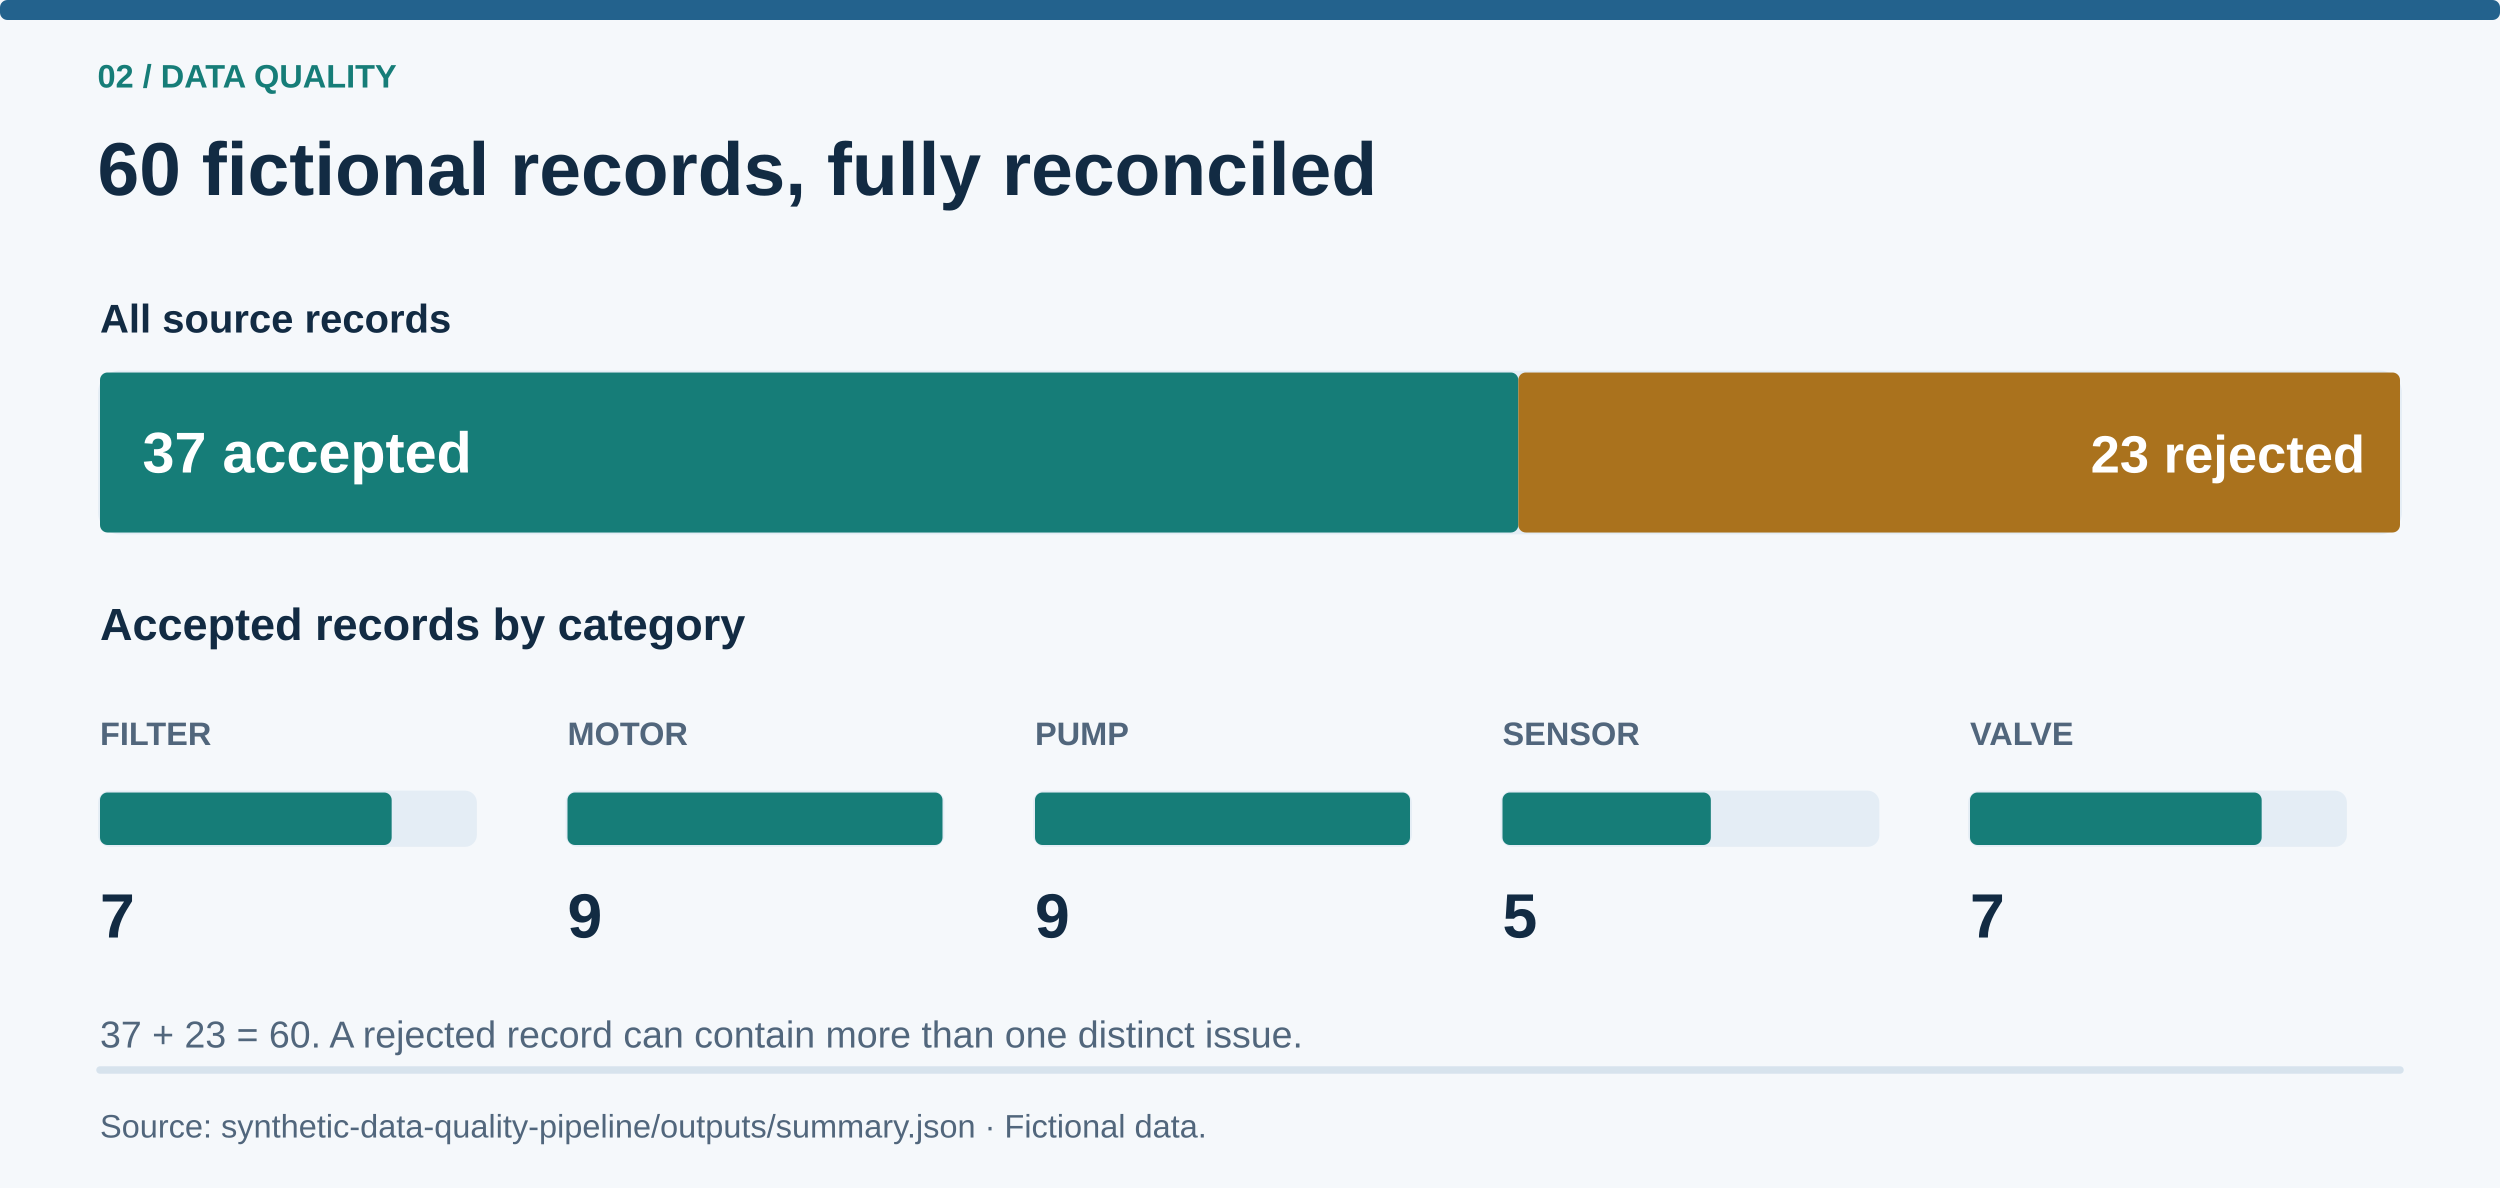
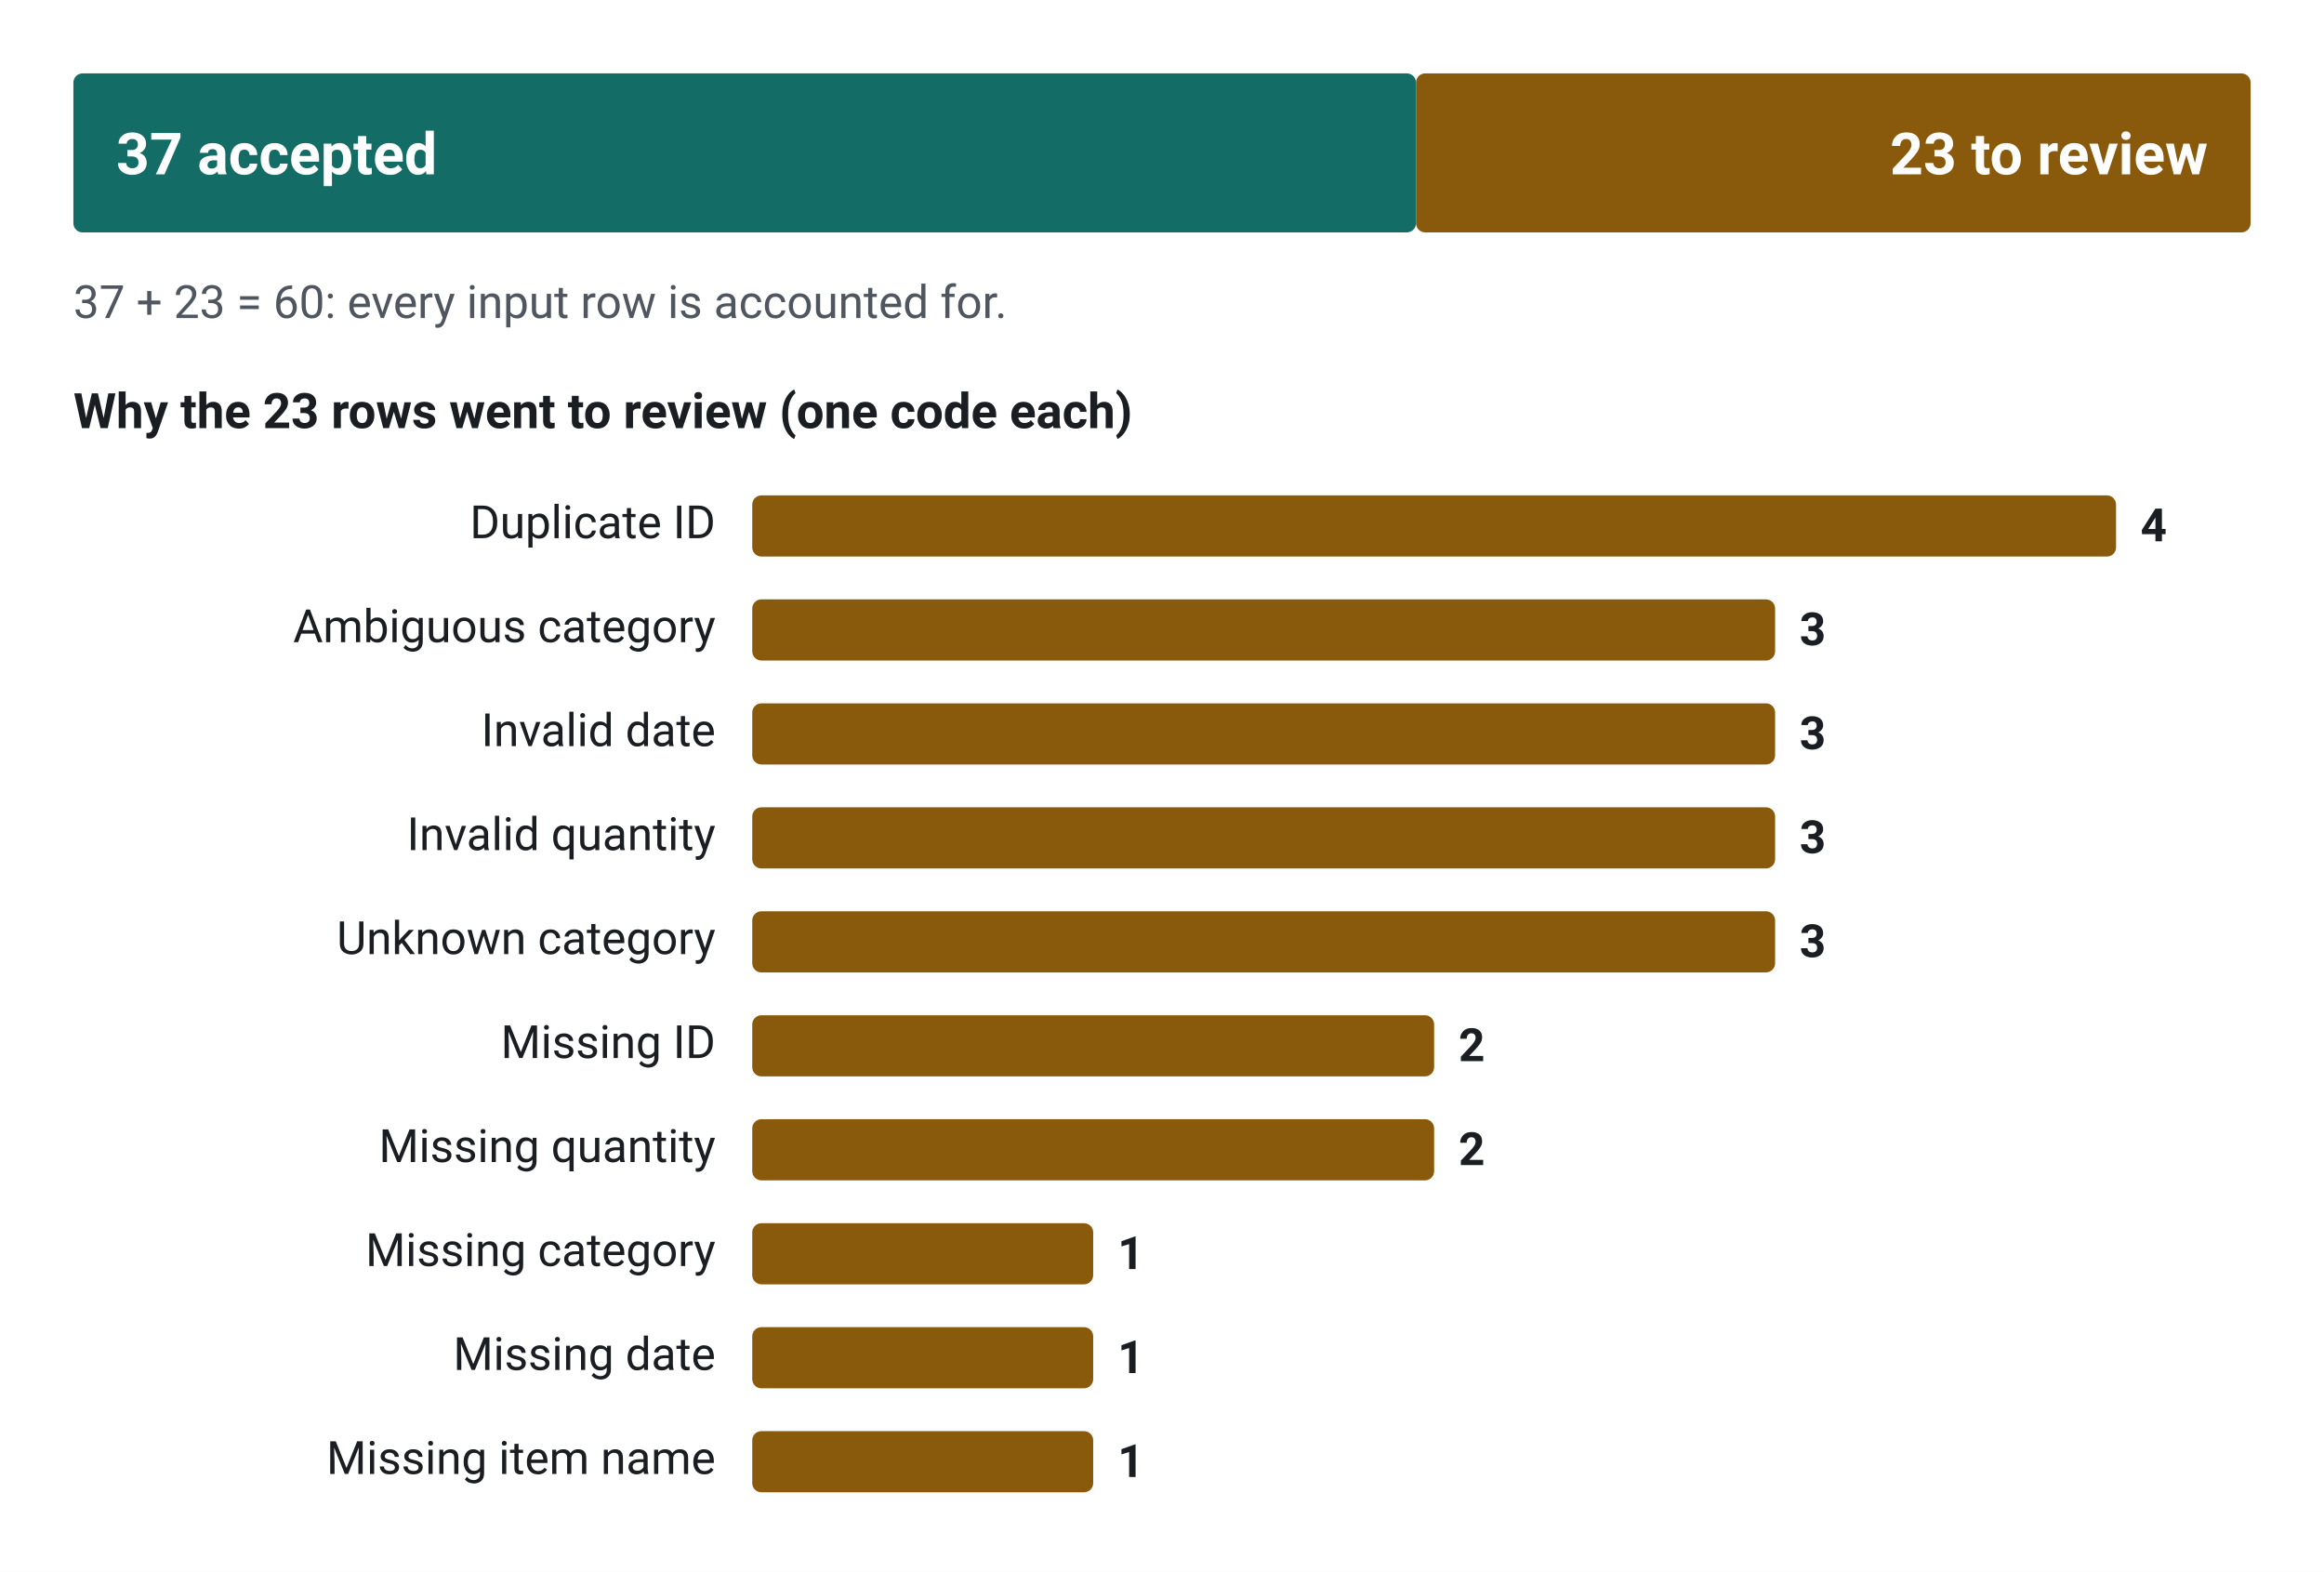
- <svg xmlns="http://www.w3.org/2000/svg" width="1000" height="475" viewBox="0 0 1000 475" role="img" aria-labelledby="t d">
-   <rect x="0" y="0" width="1000" height="475" rx="0" fill="#F5F8FB" stroke="#F5F8FB" stroke-width="1.5" />
-   <rect x="0" y="0" width="1000" height="8" rx="3" fill="#23628D" />
-   <text x="39" y="35" fill="#167D78" font-family="system-ui,-apple-system,Segoe UI,Arial,sans-serif" font-size="13" font-weight="800" text-anchor="start">02 / DATA QUALITY</text>
-   <text x="39" y="78" fill="#122B43" font-family="system-ui,-apple-system,Segoe UI,Arial,sans-serif" font-size="30" font-weight="750" text-anchor="start">60 fictional records, fully reconciled</text>
-   <text x="40" y="133" fill="#122B43" font-family="system-ui,-apple-system,Segoe UI,Arial,sans-serif" font-size="16" font-weight="700" text-anchor="start">All source records</text>
-   <rect x="40" y="149" width="920" height="64" rx="8" fill="#E4EDF5" stroke="#E4EDF5" stroke-width="1.5" />
-   <rect x="40" y="149" width="567.333" height="64" rx="3" fill="#167D78" />
-   <rect x="607.333" y="149" width="352.667" height="64" rx="3" fill="#AA721D" />
-   <text x="57" y="189" fill="#FFFFFF" font-family="system-ui,-apple-system,Segoe UI,Arial,sans-serif" font-size="23" font-weight="800" text-anchor="start">37 accepted</text>
-   <text x="946" y="189" fill="#FFFFFF" font-family="system-ui,-apple-system,Segoe UI,Arial,sans-serif" font-size="21" font-weight="800" text-anchor="end">23 rejected</text>
-   <text x="40" y="256" fill="#122B43" font-family="system-ui,-apple-system,Segoe UI,Arial,sans-serif" font-size="18" font-weight="750" text-anchor="start">Accepted records by category</text>
-   <text x="40" y="298" fill="#51667C" font-family="system-ui,-apple-system,Segoe UI,Arial,sans-serif" font-size="13" font-weight="750" text-anchor="start">FILTER</text>
-   <rect x="40" y="317" width="150" height="21" rx="4" fill="#E4EDF5" stroke="#E4EDF5" stroke-width="1.5" />
-   <rect x="40" y="317" width="116.667" height="21" rx="3" fill="#167D78" />
-   <text x="40" y="375" fill="#122B43" font-family="system-ui,-apple-system,Segoe UI,Arial,sans-serif" font-size="25" font-weight="800" text-anchor="start">7</text>
-   <text x="227" y="298" fill="#51667C" font-family="system-ui,-apple-system,Segoe UI,Arial,sans-serif" font-size="13" font-weight="750" text-anchor="start">MOTOR</text>
-   <rect x="227" y="317" width="150" height="21" rx="4" fill="#E4EDF5" stroke="#E4EDF5" stroke-width="1.5" />
-   <rect x="227" y="317" width="150" height="21" rx="3" fill="#167D78" />
-   <text x="227" y="375" fill="#122B43" font-family="system-ui,-apple-system,Segoe UI,Arial,sans-serif" font-size="25" font-weight="800" text-anchor="start">9</text>
-   <text x="414" y="298" fill="#51667C" font-family="system-ui,-apple-system,Segoe UI,Arial,sans-serif" font-size="13" font-weight="750" text-anchor="start">PUMP</text>
-   <rect x="414" y="317" width="150" height="21" rx="4" fill="#E4EDF5" stroke="#E4EDF5" stroke-width="1.5" />
-   <rect x="414" y="317" width="150" height="21" rx="3" fill="#167D78" />
-   <text x="414" y="375" fill="#122B43" font-family="system-ui,-apple-system,Segoe UI,Arial,sans-serif" font-size="25" font-weight="800" text-anchor="start">9</text>
-   <text x="601" y="298" fill="#51667C" font-family="system-ui,-apple-system,Segoe UI,Arial,sans-serif" font-size="13" font-weight="750" text-anchor="start">SENSOR</text>
-   <rect x="601" y="317" width="150" height="21" rx="4" fill="#E4EDF5" stroke="#E4EDF5" stroke-width="1.5" />
-   <rect x="601" y="317" width="83.333" height="21" rx="3" fill="#167D78" />
-   <text x="601" y="375" fill="#122B43" font-family="system-ui,-apple-system,Segoe UI,Arial,sans-serif" font-size="25" font-weight="800" text-anchor="start">5</text>
-   <text x="788" y="298" fill="#51667C" font-family="system-ui,-apple-system,Segoe UI,Arial,sans-serif" font-size="13" font-weight="750" text-anchor="start">VALVE</text>
-   <rect x="788" y="317" width="150" height="21" rx="4" fill="#E4EDF5" stroke="#E4EDF5" stroke-width="1.5" />
-   <rect x="788" y="317" width="116.667" height="21" rx="3" fill="#167D78" />
-   <text x="788" y="375" fill="#122B43" font-family="system-ui,-apple-system,Segoe UI,Arial,sans-serif" font-size="25" font-weight="800" text-anchor="start">7</text>
-   <text x="40" y="419" fill="#51667C" font-family="system-ui,-apple-system,Segoe UI,Arial,sans-serif" font-size="15" font-weight="500" text-anchor="start">37 + 23 = 60. A rejected record can contain more than one distinct issue.</text>
-   <path d="M40 428 L960 428" fill="none" stroke="#D7E3ED" stroke-width="3" stroke-linecap="round" />
-   <text x="40" y="455" fill="#51667C" font-family="system-ui,-apple-system,Segoe UI,Arial,sans-serif" font-size="13" font-weight="500" text-anchor="start">Source: synthetic-data-quality-pipeline/outputs/summary.json · Fictional data.</text>
+ <svg xmlns="http://www.w3.org/2000/svg" viewBox="0 0 760 514" width="760" height="514" role="img" aria-labelledby="t">
+   <defs>
+ </defs>
+   <rect width="760" height="514" fill="#FFFFFF" />
+   <g font-family="system-ui,-apple-system,'Segoe UI',Roboto,Helvetica,Arial,sans-serif">
+     <rect x="24" y="24" width="439.067" height="52" rx="3" fill="#146C67" />
+     <rect x="463.067" y="24" width="272.933" height="52" rx="3" fill="#8A5A0C" />
+     <text x="38" y="57" font-size="19" fill="#FFFFFF" font-weight="700">37 accepted</text>
+     <text x="722" y="57" font-size="19" fill="#FFFFFF" font-weight="700" text-anchor="end">23 to review</text>
+     <text x="24" y="104" font-size="15" fill="#4F5660">37 + 23 = 60: every input row is accounted for.</text>
+     <text x="24" y="140" font-size="16" fill="#1A1D21" font-weight="700">Why the 23 rows went to review (one code each)</text>
+     <text x="234" y="176" font-size="15" fill="#1A1D21" text-anchor="end">Duplicate ID</text>
+     <rect x="246" y="162" width="446" height="20" rx="3" fill="#8A5A0C" />
+     <text x="700" y="177" font-size="15" fill="#1A1D21" font-weight="700">4</text>
+     <text x="234" y="210" font-size="15" fill="#1A1D21" text-anchor="end">Ambiguous category</text>
+     <rect x="246" y="196" width="334.5" height="20" rx="3" fill="#8A5A0C" />
+     <text x="588.5" y="211" font-size="15" fill="#1A1D21" font-weight="700">3</text>
+     <text x="234" y="244" font-size="15" fill="#1A1D21" text-anchor="end">Invalid date</text>
+     <rect x="246" y="230" width="334.5" height="20" rx="3" fill="#8A5A0C" />
+     <text x="588.5" y="245" font-size="15" fill="#1A1D21" font-weight="700">3</text>
+     <text x="234" y="278" font-size="15" fill="#1A1D21" text-anchor="end">Invalid quantity</text>
+     <rect x="246" y="264" width="334.5" height="20" rx="3" fill="#8A5A0C" />
+     <text x="588.5" y="279" font-size="15" fill="#1A1D21" font-weight="700">3</text>
+     <text x="234" y="312" font-size="15" fill="#1A1D21" text-anchor="end">Unknown category</text>
+     <rect x="246" y="298" width="334.5" height="20" rx="3" fill="#8A5A0C" />
+     <text x="588.5" y="313" font-size="15" fill="#1A1D21" font-weight="700">3</text>
+     <text x="234" y="346" font-size="15" fill="#1A1D21" text-anchor="end">Missing ID</text>
+     <rect x="246" y="332" width="223" height="20" rx="3" fill="#8A5A0C" />
+     <text x="477" y="347" font-size="15" fill="#1A1D21" font-weight="700">2</text>
+     <text x="234" y="380" font-size="15" fill="#1A1D21" text-anchor="end">Missing quantity</text>
+     <rect x="246" y="366" width="223" height="20" rx="3" fill="#8A5A0C" />
+     <text x="477" y="381" font-size="15" fill="#1A1D21" font-weight="700">2</text>
+     <text x="234" y="414" font-size="15" fill="#1A1D21" text-anchor="end">Missing category</text>
+     <rect x="246" y="400" width="111.5" height="20" rx="3" fill="#8A5A0C" />
+     <text x="365.5" y="415" font-size="15" fill="#1A1D21" font-weight="700">1</text>
+     <text x="234" y="448" font-size="15" fill="#1A1D21" text-anchor="end">Missing date</text>
+     <rect x="246" y="434" width="111.5" height="20" rx="3" fill="#8A5A0C" />
+     <text x="365.5" y="449" font-size="15" fill="#1A1D21" font-weight="700">1</text>
+     <text x="234" y="482" font-size="15" fill="#1A1D21" text-anchor="end">Missing item name</text>
+     <rect x="246" y="468" width="111.5" height="20" rx="3" fill="#8A5A0C" />
+     <text x="365.5" y="483" font-size="15" fill="#1A1D21" font-weight="700">1</text>
+   </g>
</svg>
